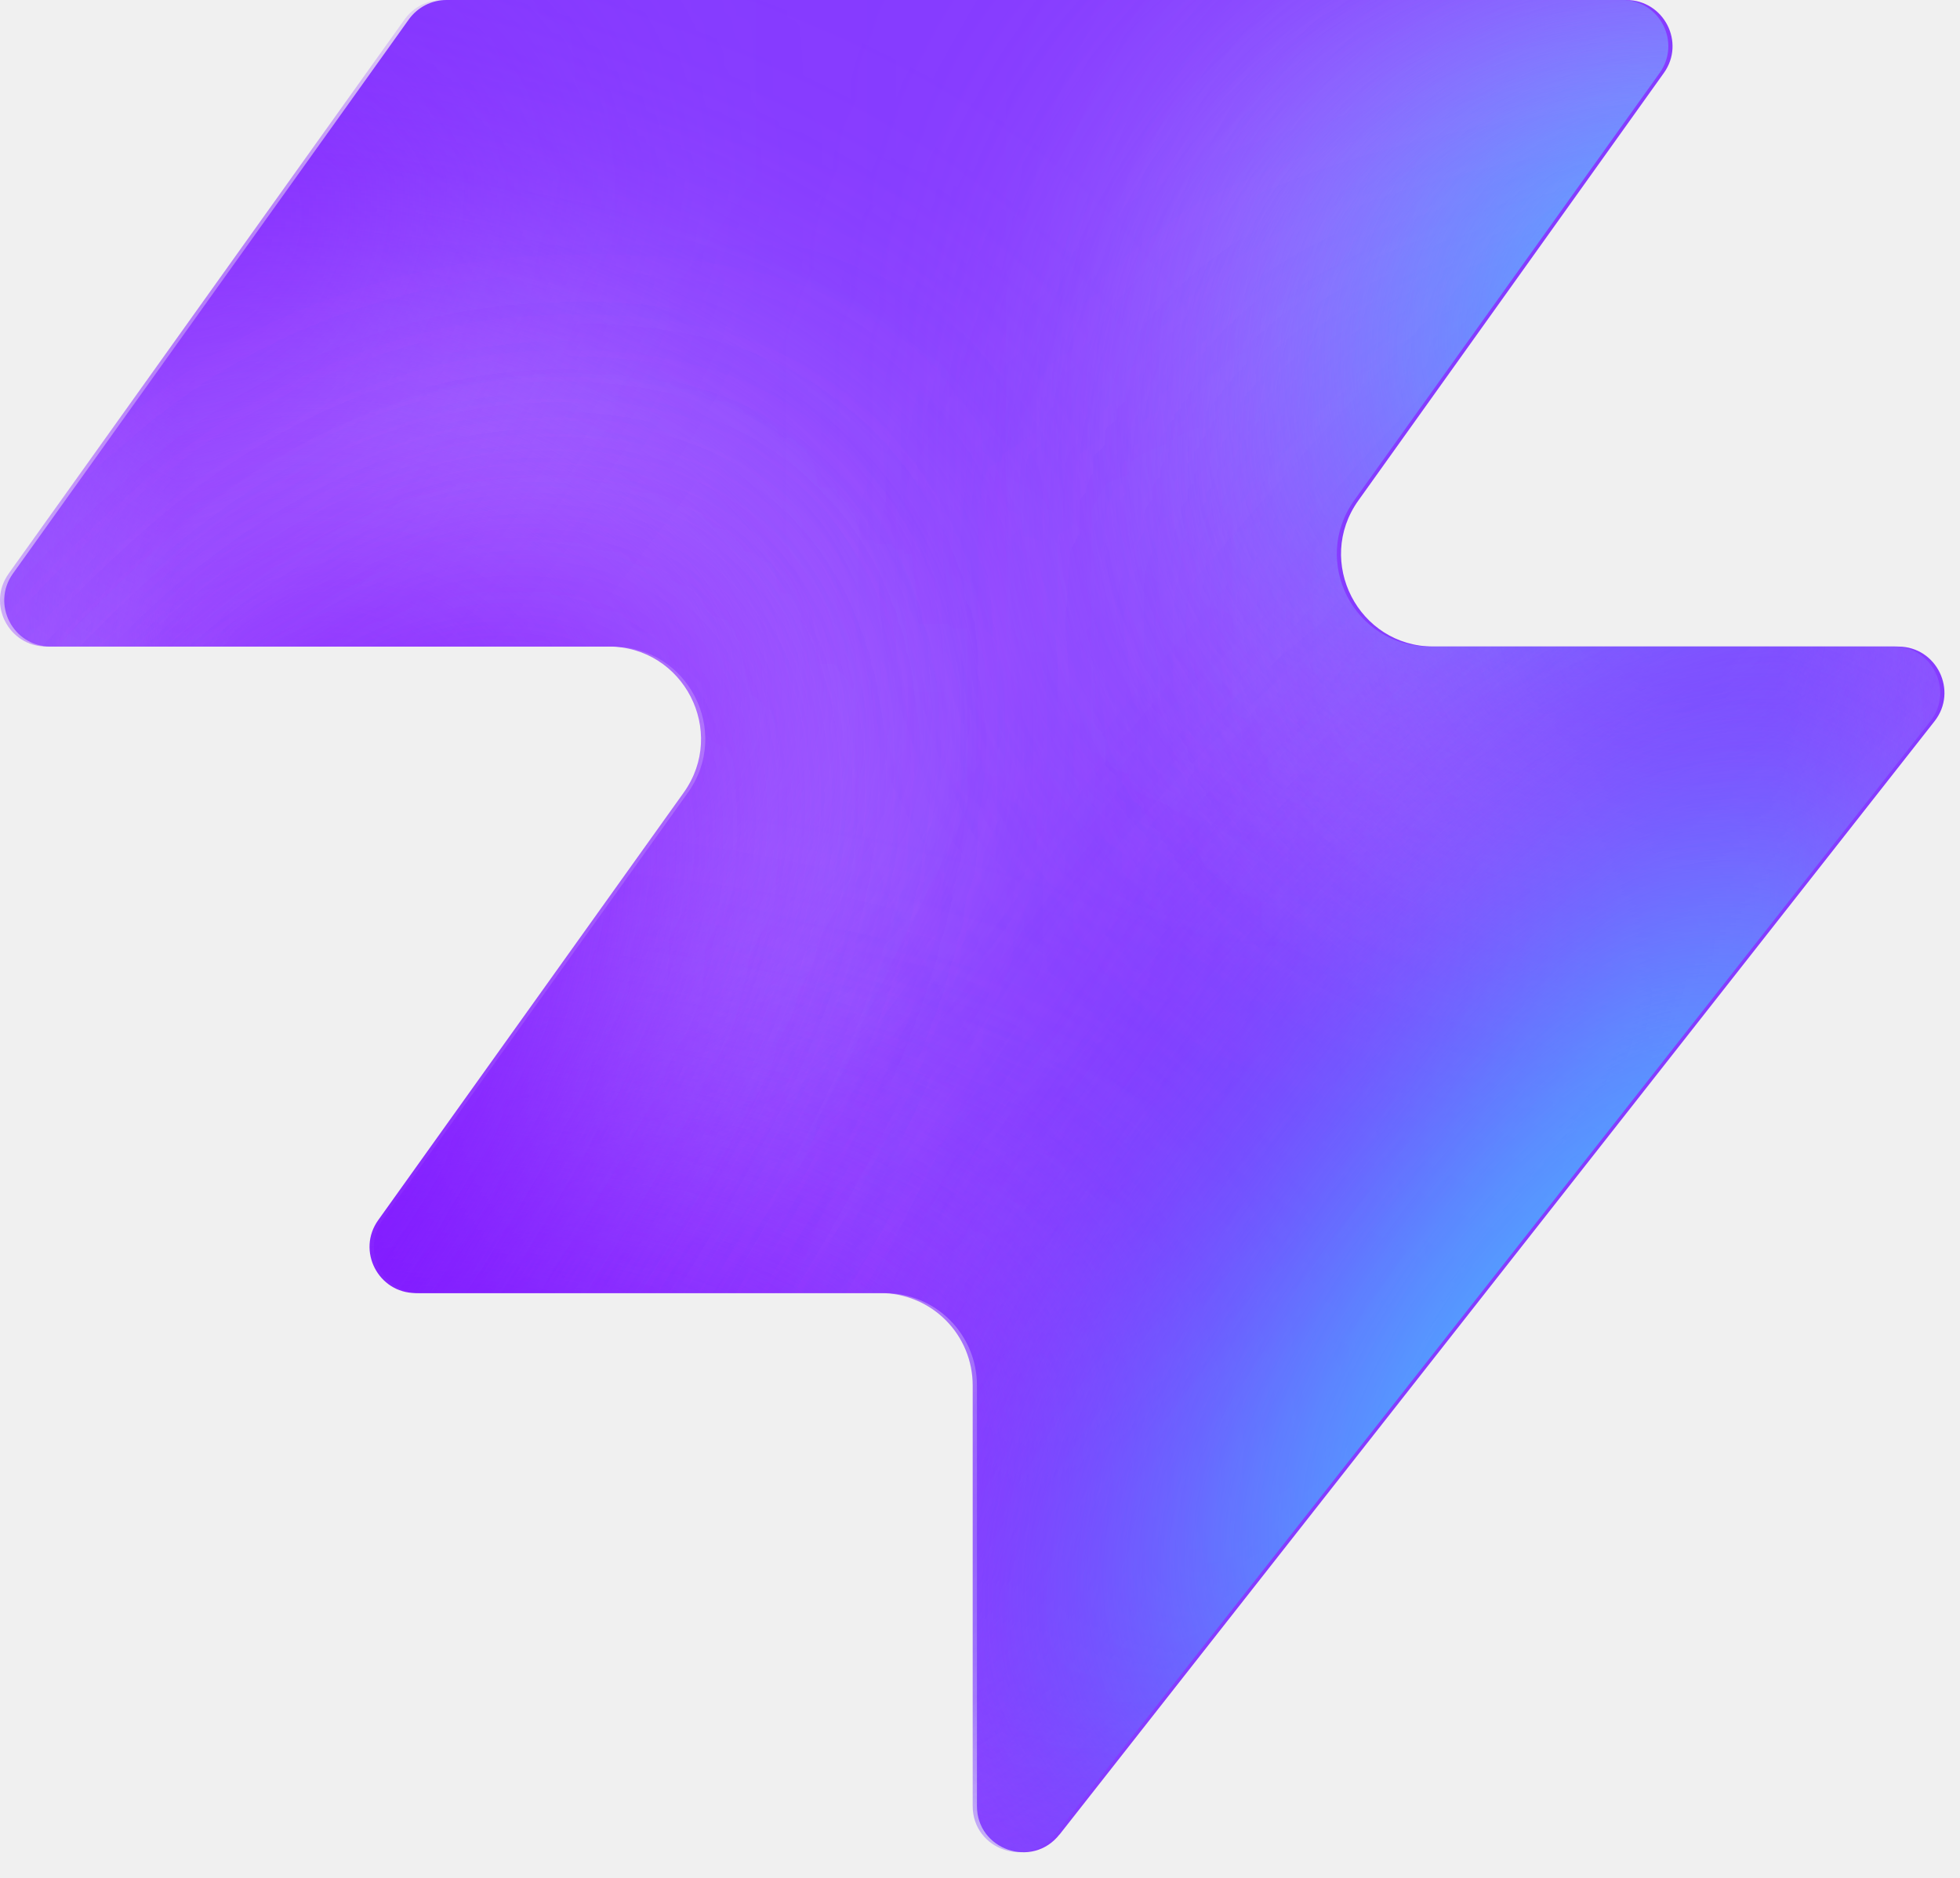
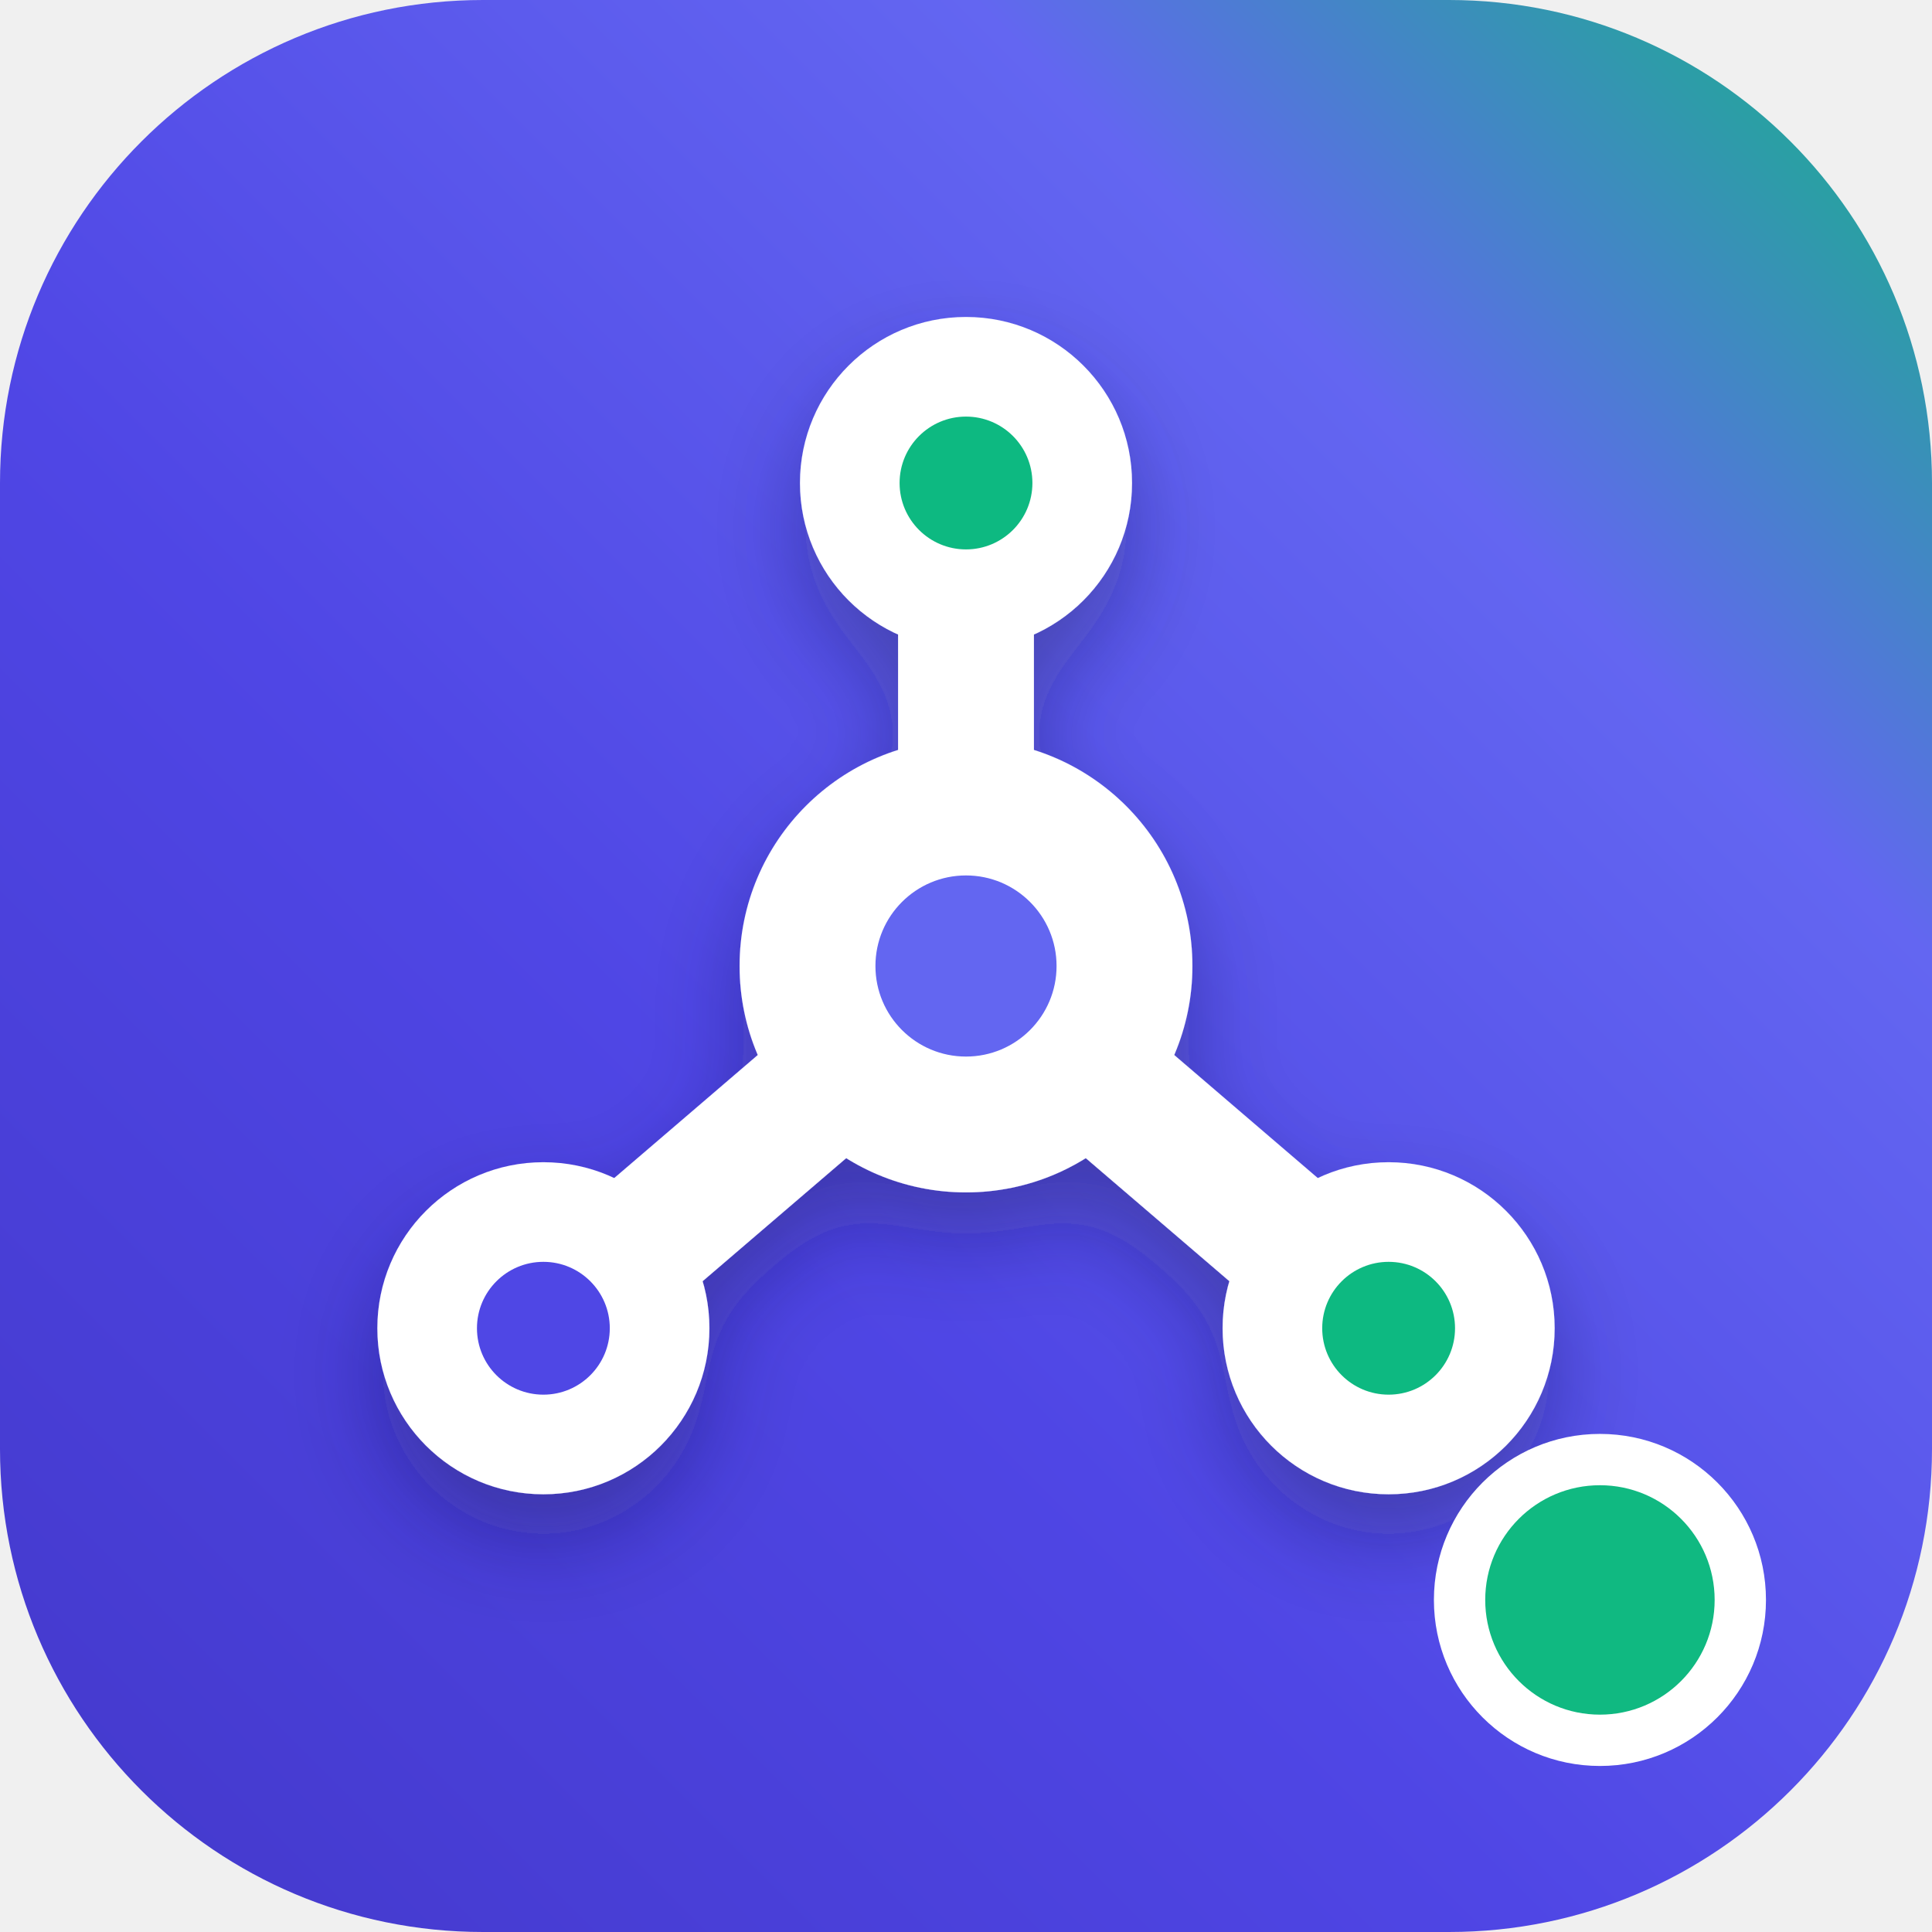
- <svg xmlns="http://www.w3.org/2000/svg" width="48" height="46" fill="none" viewBox="0 0 48 46">
-   <path fill="#863bff" d="M25.946 44.938c-.664.845-2.021.375-2.021-.698V33.937a2.26 2.26 0 0 0-2.262-2.262H10.287c-.92 0-1.456-1.04-.92-1.788l7.48-10.471c1.07-1.497 0-3.578-1.842-3.578H1.237c-.92 0-1.456-1.04-.92-1.788L10.013.474c.214-.297.556-.474.92-.474h28.894c.92 0 1.456 1.04.92 1.788l-7.48 10.471c-1.07 1.498 0 3.579 1.842 3.579h11.377c.943 0 1.473 1.088.89 1.83L25.947 44.94z" style="fill:#863bff;fill:color(display-p3 .525 .23 1);fill-opacity:1" />
-   <mask id="a" width="48" height="46" x="0" y="0" maskUnits="userSpaceOnUse" style="mask-type:alpha">
-     <path fill="#000" d="M25.842 44.938c-.664.844-2.021.375-2.021-.698V33.937a2.26 2.26 0 0 0-2.262-2.262H10.183c-.92 0-1.456-1.04-.92-1.788l7.48-10.471c1.07-1.498 0-3.579-1.842-3.579H1.133c-.92 0-1.456-1.04-.92-1.787L9.91.473c.214-.297.556-.474.92-.474h28.894c.92 0 1.456 1.04.92 1.788l-7.48 10.471c-1.07 1.498 0 3.578 1.842 3.578h11.377c.943 0 1.473 1.088.89 1.832L25.843 44.94z" style="fill:#000;fill-opacity:1" />
-   </mask>
-   <g mask="url(#a)">
-     <g filter="url(#b)">
-       <ellipse cx="5.508" cy="14.704" fill="#ede6ff" rx="5.508" ry="14.704" style="fill:#ede6ff;fill:color(display-p3 .927 .903 1);fill-opacity:1" transform="matrix(.00324 1 1 -.00324 -4.47 31.516)" />
-     </g>
-     <g filter="url(#c)">
-       <ellipse cx="10.399" cy="29.851" fill="#ede6ff" rx="10.399" ry="29.851" style="fill:#ede6ff;fill:color(display-p3 .927 .903 1);fill-opacity:1" transform="matrix(.00324 1 1 -.00324 -39.328 7.883)" />
-     </g>
-     <g filter="url(#d)">
-       <ellipse cx="5.508" cy="30.487" fill="#7e14ff" rx="5.508" ry="30.487" style="fill:#7e14ff;fill:color(display-p3 .492 .077 1);fill-opacity:1" transform="rotate(89.814 -25.913 -14.639)scale(1 -1)" />
-     </g>
-     <g filter="url(#e)">
-       <ellipse cx="5.508" cy="30.599" fill="#7e14ff" rx="5.508" ry="30.599" style="fill:#7e14ff;fill:color(display-p3 .492 .077 1);fill-opacity:1" transform="rotate(89.814 -32.644 -3.334)scale(1 -1)" />
-     </g>
-     <g filter="url(#f)">
-       <ellipse cx="5.508" cy="30.599" fill="#7e14ff" rx="5.508" ry="30.599" style="fill:#7e14ff;fill:color(display-p3 .492 .077 1);fill-opacity:1" transform="matrix(.00324 1 1 -.00324 -34.34 30.47)" />
-     </g>
-     <g filter="url(#g)">
-       <ellipse cx="14.072" cy="22.078" fill="#ede6ff" rx="14.072" ry="22.078" style="fill:#ede6ff;fill:color(display-p3 .927 .903 1);fill-opacity:1" transform="rotate(93.35 24.506 48.493)scale(-1 1)" />
-     </g>
-     <g filter="url(#h)">
-       <ellipse cx="3.47" cy="21.501" fill="#7e14ff" rx="3.47" ry="21.501" style="fill:#7e14ff;fill:color(display-p3 .492 .077 1);fill-opacity:1" transform="rotate(89.009 28.708 47.59)scale(-1 1)" />
-     </g>
-     <g filter="url(#i)">
-       <ellipse cx="3.47" cy="21.501" fill="#7e14ff" rx="3.47" ry="21.501" style="fill:#7e14ff;fill:color(display-p3 .492 .077 1);fill-opacity:1" transform="rotate(89.009 28.708 47.59)scale(-1 1)" />
-     </g>
-     <g filter="url(#j)">
-       <ellipse cx=".387" cy="8.972" fill="#7e14ff" rx="4.407" ry="29.108" style="fill:#7e14ff;fill:color(display-p3 .492 .077 1);fill-opacity:1" transform="rotate(39.51 .387 8.972)" />
-     </g>
-     <g filter="url(#k)">
-       <ellipse cx="47.523" cy="-6.092" fill="#7e14ff" rx="4.407" ry="29.108" style="fill:#7e14ff;fill:color(display-p3 .492 .077 1);fill-opacity:1" transform="rotate(37.892 47.523 -6.092)" />
-     </g>
-     <g filter="url(#l)">
-       <ellipse cx="41.412" cy="6.333" fill="#47bfff" rx="5.971" ry="9.665" style="fill:#47bfff;fill:color(display-p3 .28 .748 1);fill-opacity:1" transform="rotate(37.892 41.412 6.333)" />
-     </g>
-     <g filter="url(#m)">
-       <ellipse cx="-1.879" cy="38.332" fill="#7e14ff" rx="4.407" ry="29.108" style="fill:#7e14ff;fill:color(display-p3 .492 .077 1);fill-opacity:1" transform="rotate(37.892 -1.88 38.332)" />
-     </g>
-     <g filter="url(#n)">
-       <ellipse cx="-1.879" cy="38.332" fill="#7e14ff" rx="4.407" ry="29.108" style="fill:#7e14ff;fill:color(display-p3 .492 .077 1);fill-opacity:1" transform="rotate(37.892 -1.88 38.332)" />
-     </g>
-     <g filter="url(#o)">
-       <ellipse cx="35.651" cy="29.907" fill="#7e14ff" rx="4.407" ry="29.108" style="fill:#7e14ff;fill:color(display-p3 .492 .077 1);fill-opacity:1" transform="rotate(37.892 35.651 29.907)" />
-     </g>
-     <g filter="url(#p)">
-       <ellipse cx="38.418" cy="32.4" fill="#47bfff" rx="5.971" ry="15.297" style="fill:#47bfff;fill:color(display-p3 .28 .748 1);fill-opacity:1" transform="rotate(37.892 38.418 32.4)" />
-     </g>
-   </g>
+ <svg xmlns="http://www.w3.org/2000/svg" viewBox="0 0 64 64" fill="none">
  <defs>
-     <filter id="b" width="60.045" height="41.654" x="-19.77" y="16.149" color-interpolation-filters="sRGB" filterUnits="userSpaceOnUse">
-       <feFlood flood-opacity="0" result="BackgroundImageFix" />
-       <feBlend in="SourceGraphic" in2="BackgroundImageFix" result="shape" />
-       <feGaussianBlur result="effect1_foregroundBlur_2002_17158" stdDeviation="7.659" />
-     </filter>
-     <filter id="c" width="90.34" height="51.437" x="-54.613" y="-7.533" color-interpolation-filters="sRGB" filterUnits="userSpaceOnUse">
-       <feFlood flood-opacity="0" result="BackgroundImageFix" />
-       <feBlend in="SourceGraphic" in2="BackgroundImageFix" result="shape" />
-       <feGaussianBlur result="effect1_foregroundBlur_2002_17158" stdDeviation="7.659" />
-     </filter>
-     <filter id="d" width="79.355" height="29.4" x="-49.64" y="2.03" color-interpolation-filters="sRGB" filterUnits="userSpaceOnUse">
-       <feFlood flood-opacity="0" result="BackgroundImageFix" />
-       <feBlend in="SourceGraphic" in2="BackgroundImageFix" result="shape" />
-       <feGaussianBlur result="effect1_foregroundBlur_2002_17158" stdDeviation="4.596" />
-     </filter>
-     <filter id="e" width="79.579" height="29.4" x="-45.045" y="20.029" color-interpolation-filters="sRGB" filterUnits="userSpaceOnUse">
-       <feFlood flood-opacity="0" result="BackgroundImageFix" />
-       <feBlend in="SourceGraphic" in2="BackgroundImageFix" result="shape" />
-       <feGaussianBlur result="effect1_foregroundBlur_2002_17158" stdDeviation="4.596" />
-     </filter>
-     <filter id="f" width="79.579" height="29.4" x="-43.513" y="21.178" color-interpolation-filters="sRGB" filterUnits="userSpaceOnUse">
-       <feFlood flood-opacity="0" result="BackgroundImageFix" />
-       <feBlend in="SourceGraphic" in2="BackgroundImageFix" result="shape" />
-       <feGaussianBlur result="effect1_foregroundBlur_2002_17158" stdDeviation="4.596" />
-     </filter>
-     <filter id="g" width="74.749" height="58.852" x="15.756" y="-17.901" color-interpolation-filters="sRGB" filterUnits="userSpaceOnUse">
-       <feFlood flood-opacity="0" result="BackgroundImageFix" />
-       <feBlend in="SourceGraphic" in2="BackgroundImageFix" result="shape" />
-       <feGaussianBlur result="effect1_foregroundBlur_2002_17158" stdDeviation="7.659" />
-     </filter>
-     <filter id="h" width="61.377" height="25.362" x="23.548" y="2.284" color-interpolation-filters="sRGB" filterUnits="userSpaceOnUse">
-       <feFlood flood-opacity="0" result="BackgroundImageFix" />
-       <feBlend in="SourceGraphic" in2="BackgroundImageFix" result="shape" />
-       <feGaussianBlur result="effect1_foregroundBlur_2002_17158" stdDeviation="4.596" />
-     </filter>
-     <filter id="i" width="61.377" height="25.362" x="23.548" y="2.284" color-interpolation-filters="sRGB" filterUnits="userSpaceOnUse">
-       <feFlood flood-opacity="0" result="BackgroundImageFix" />
-       <feBlend in="SourceGraphic" in2="BackgroundImageFix" result="shape" />
-       <feGaussianBlur result="effect1_foregroundBlur_2002_17158" stdDeviation="4.596" />
-     </filter>
-     <filter id="j" width="56.045" height="63.649" x="-27.636" y="-22.853" color-interpolation-filters="sRGB" filterUnits="userSpaceOnUse">
-       <feFlood flood-opacity="0" result="BackgroundImageFix" />
-       <feBlend in="SourceGraphic" in2="BackgroundImageFix" result="shape" />
-       <feGaussianBlur result="effect1_foregroundBlur_2002_17158" stdDeviation="4.596" />
-     </filter>
-     <filter id="k" width="54.814" height="64.646" x="20.116" y="-38.415" color-interpolation-filters="sRGB" filterUnits="userSpaceOnUse">
-       <feFlood flood-opacity="0" result="BackgroundImageFix" />
-       <feBlend in="SourceGraphic" in2="BackgroundImageFix" result="shape" />
-       <feGaussianBlur result="effect1_foregroundBlur_2002_17158" stdDeviation="4.596" />
-     </filter>
-     <filter id="l" width="33.541" height="35.313" x="24.641" y="-11.323" color-interpolation-filters="sRGB" filterUnits="userSpaceOnUse">
-       <feFlood flood-opacity="0" result="BackgroundImageFix" />
-       <feBlend in="SourceGraphic" in2="BackgroundImageFix" result="shape" />
-       <feGaussianBlur result="effect1_foregroundBlur_2002_17158" stdDeviation="4.596" />
-     </filter>
-     <filter id="m" width="54.814" height="64.646" x="-29.286" y="6.009" color-interpolation-filters="sRGB" filterUnits="userSpaceOnUse">
-       <feFlood flood-opacity="0" result="BackgroundImageFix" />
-       <feBlend in="SourceGraphic" in2="BackgroundImageFix" result="shape" />
-       <feGaussianBlur result="effect1_foregroundBlur_2002_17158" stdDeviation="4.596" />
-     </filter>
-     <filter id="n" width="54.814" height="64.646" x="-29.286" y="6.009" color-interpolation-filters="sRGB" filterUnits="userSpaceOnUse">
-       <feFlood flood-opacity="0" result="BackgroundImageFix" />
-       <feBlend in="SourceGraphic" in2="BackgroundImageFix" result="shape" />
-       <feGaussianBlur result="effect1_foregroundBlur_2002_17158" stdDeviation="4.596" />
-     </filter>
-     <filter id="o" width="54.814" height="64.646" x="8.244" y="-2.416" color-interpolation-filters="sRGB" filterUnits="userSpaceOnUse">
-       <feFlood flood-opacity="0" result="BackgroundImageFix" />
-       <feBlend in="SourceGraphic" in2="BackgroundImageFix" result="shape" />
-       <feGaussianBlur result="effect1_foregroundBlur_2002_17158" stdDeviation="4.596" />
-     </filter>
-     <filter id="p" width="39.409" height="43.623" x="18.713" y="10.588" color-interpolation-filters="sRGB" filterUnits="userSpaceOnUse">
-       <feFlood flood-opacity="0" result="BackgroundImageFix" />
-       <feBlend in="SourceGraphic" in2="BackgroundImageFix" result="shape" />
-       <feGaussianBlur result="effect1_foregroundBlur_2002_17158" stdDeviation="4.596" />
+     <linearGradient id="gitit-bg" x1="0%" y1="100%" x2="100%" y2="0%">
+       <stop offset="0%" stop-color="#4338CA" />
+       <stop offset="40%" stop-color="#4F46E5" />
+       <stop offset="75%" stop-color="#6366F1" />
+       <stop offset="100%" stop-color="#10B981" />
+     </linearGradient>
+     <filter id="hub-glow" x="-20%" y="-20%" width="140%" height="140%">
+       <feDropShadow dx="0" dy="1.5" stdDeviation="1.5" flood-color="#1E1B4B" flood-opacity="0.35" />
    </filter>
  </defs>
+   <rect width="64" height="64" rx="16" fill="url(#gitit-bg)" />
+   <g filter="url(#hub-glow)">
+     <line x1="32" y1="32" x2="32" y2="16" stroke="#FFFFFF" stroke-width="4.5" stroke-linecap="round" />
+     <line x1="32" y1="32" x2="18" y2="44" stroke="#FFFFFF" stroke-width="4.5" stroke-linecap="round" />
+     <line x1="32" y1="32" x2="46" y2="44" stroke="#FFFFFF" stroke-width="4.5" stroke-linecap="round" />
+     <circle cx="32" cy="32" r="7.5" fill="#FFFFFF" />
+     <circle cx="32" cy="32" r="3" fill="#6366F1" />
+     <circle cx="32" cy="16" r="5.5" fill="#FFFFFF" />
+     <circle cx="32" cy="16" r="2.2" fill="#10B981" />
+     <circle cx="18" cy="44" r="5.5" fill="#FFFFFF" />
+     <circle cx="18" cy="44" r="2.2" fill="#4F46E5" />
+     <circle cx="46" cy="44" r="5.5" fill="#FFFFFF" />
+     <circle cx="46" cy="44" r="2.2" fill="#10B981" />
+   </g>
+   <circle cx="53" cy="53" r="5.5" fill="#FFFFFF" />
+   <circle cx="53" cy="53" r="3.8" fill="#10B981" />
</svg>
